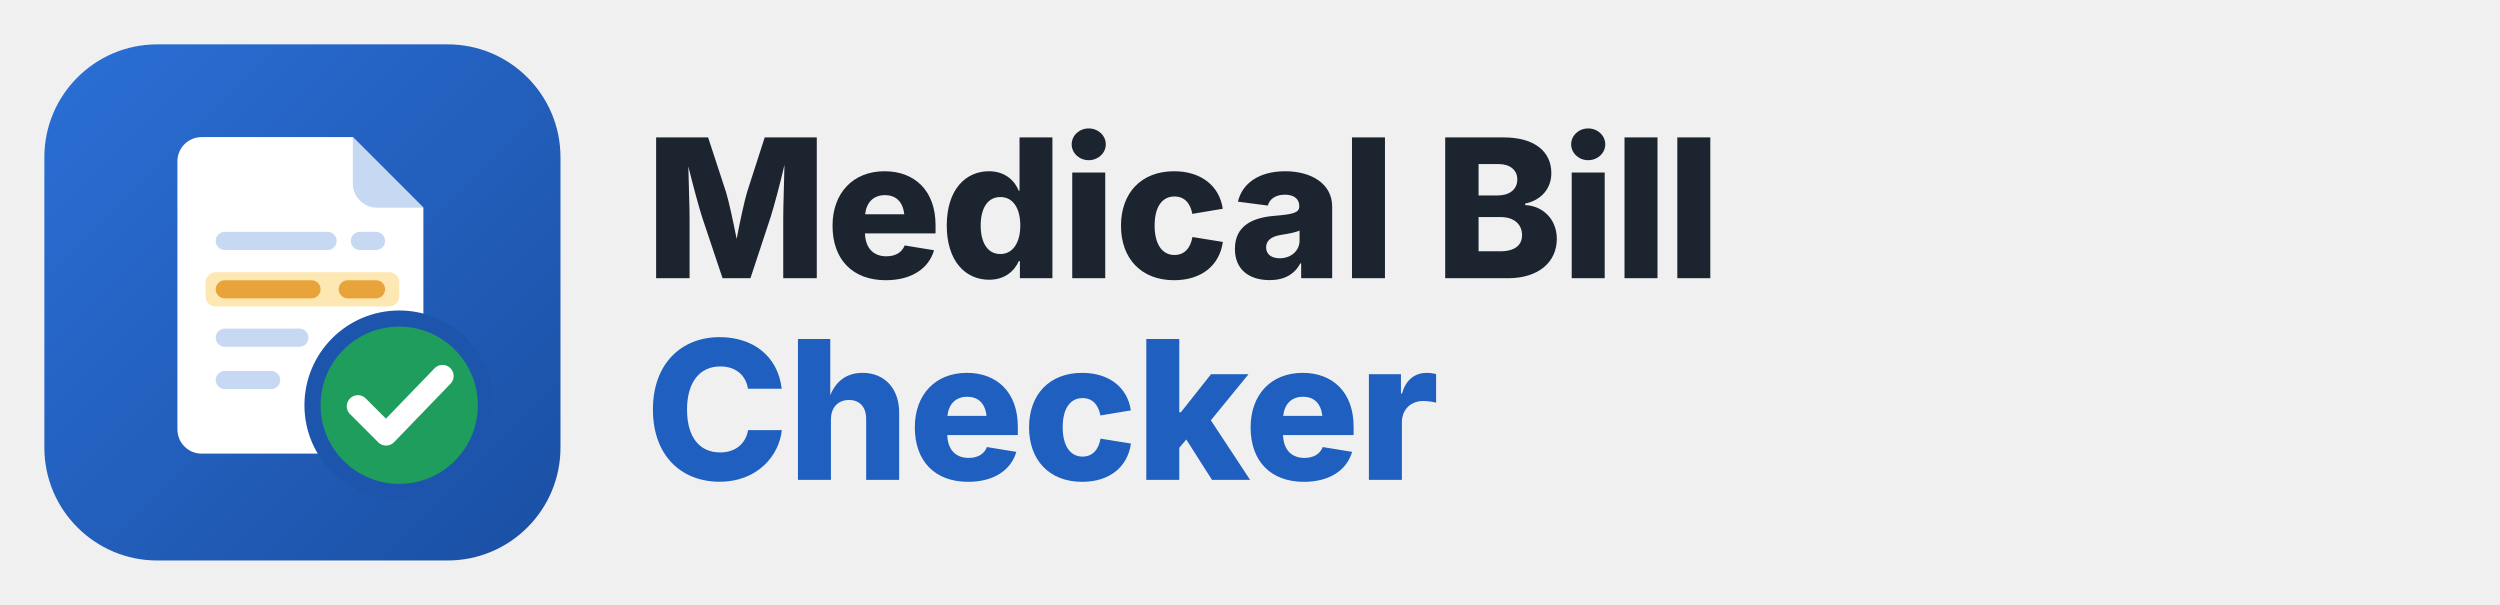
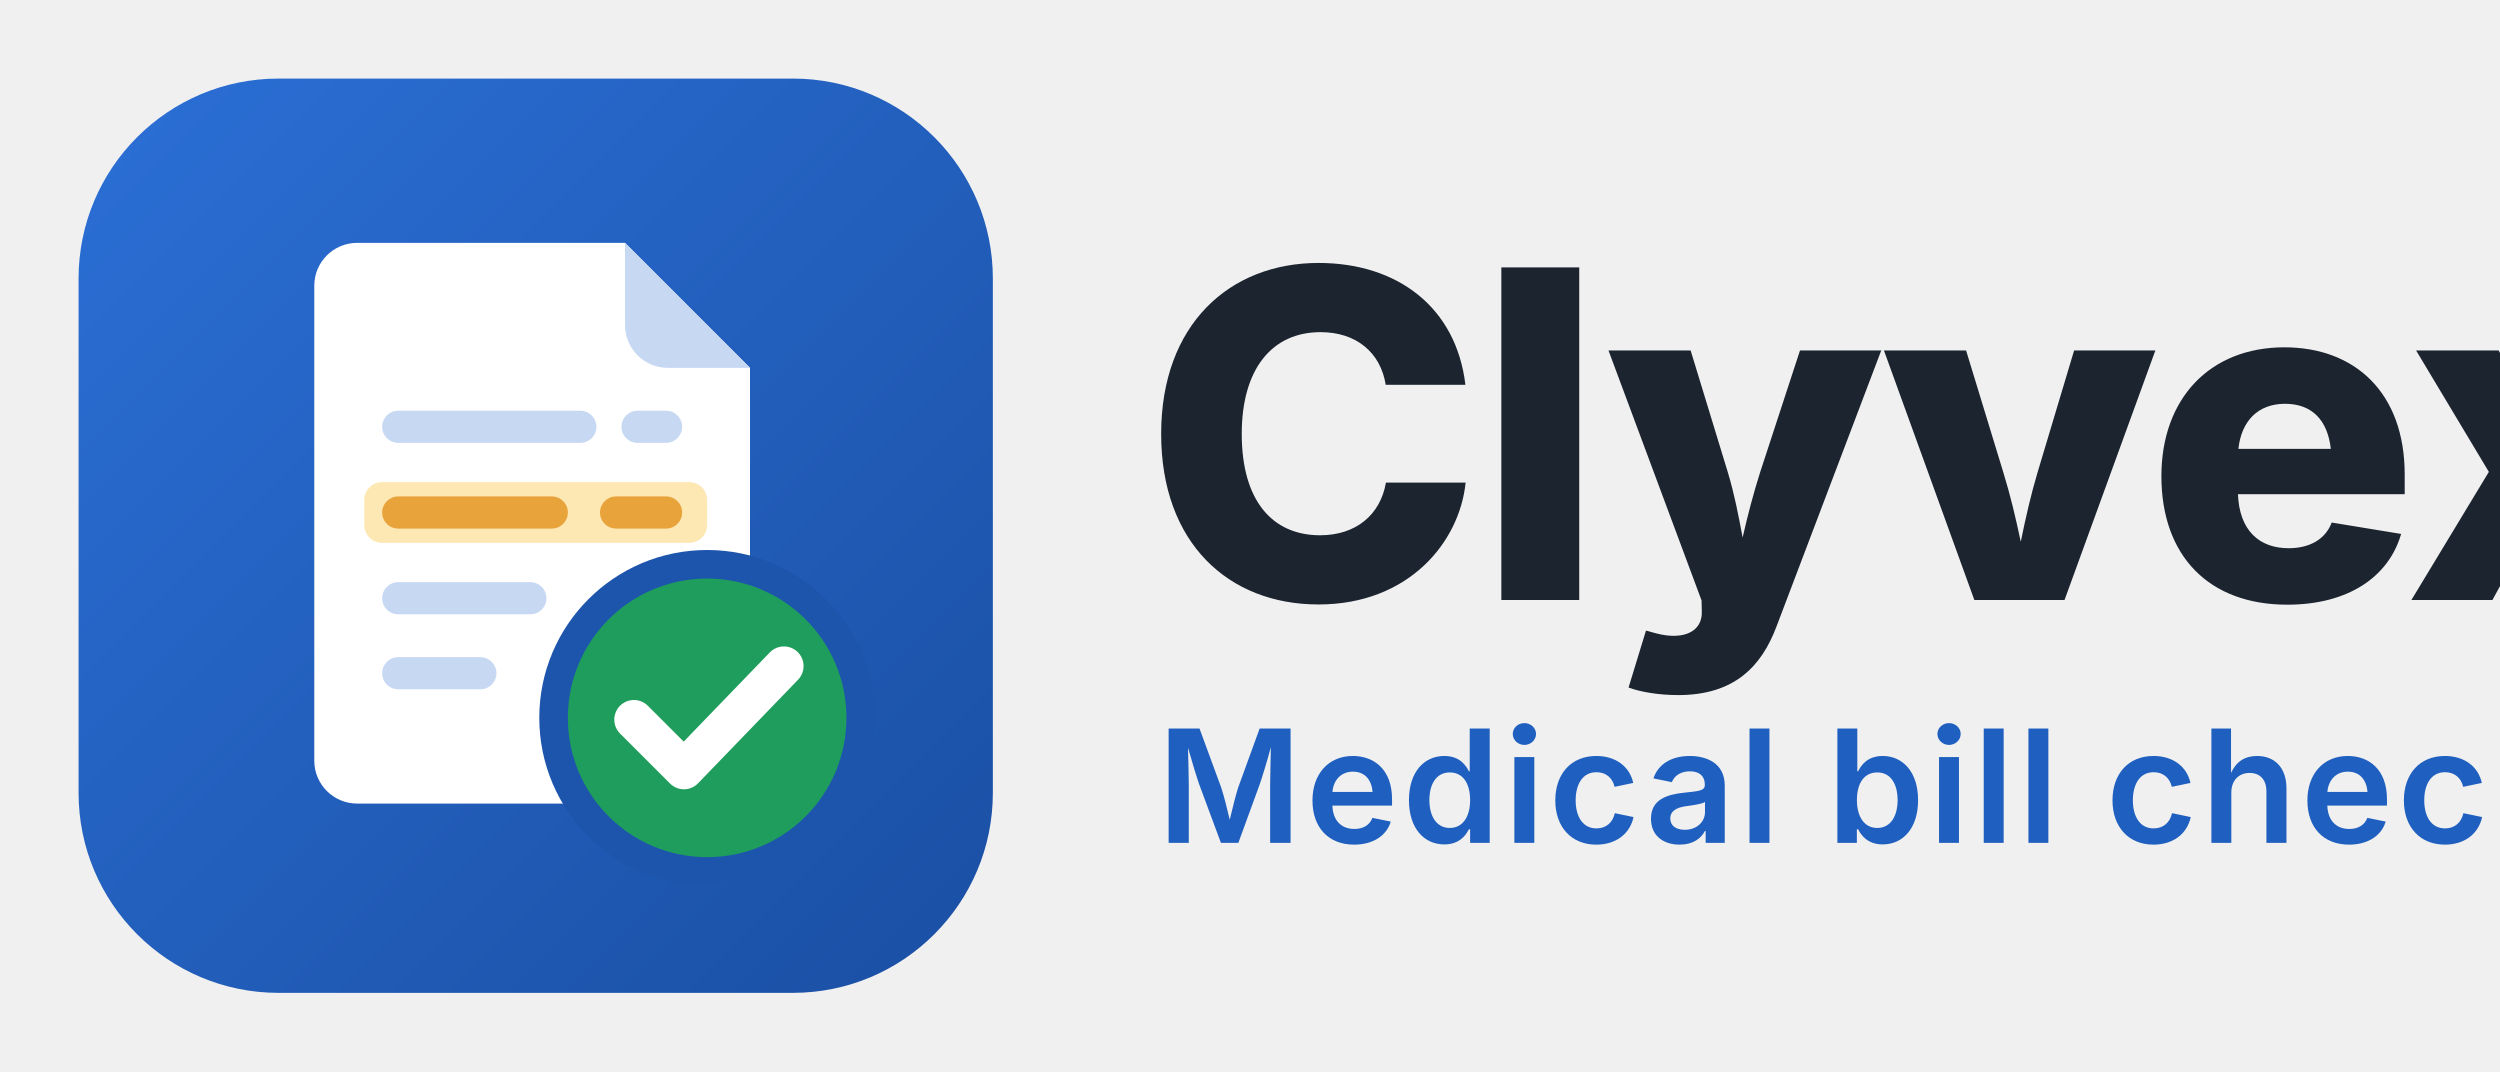
- <svg xmlns="http://www.w3.org/2000/svg" viewBox="0 0 1240 300" role="img" aria-label="Medical Bill Checker">
+ <svg xmlns="http://www.w3.org/2000/svg" viewBox="0 0 700 300" role="img" aria-label="Clyvexa, medical bill checker">
  <defs>
    <linearGradient id="bg" x1="0" y1="0" x2="1" y2="1">
      <stop offset="0" stop-color="#2b6fd6" />
      <stop offset="1" stop-color="#1a4fa3" />
    </linearGradient>
  </defs>
  <g transform="translate(22 22) scale(0.5)">
    <rect width="512" height="512" rx="112" fill="url(#bg)" />
    <g id="art">
      <path d="M156 92h150l70 70v220a24 24 0 0 1-24 24H156a24 24 0 0 1-24-24V116a24 24 0 0 1 24-24z" fill="#ffffff" />
      <path d="M306 92v46a24 24 0 0 0 24 24h46z" fill="#c7d8f3" />
      <rect x="170" y="186" width="120" height="18" rx="9" fill="#c7d8f3" />
      <rect x="304" y="186" width="34" height="18" rx="9" fill="#c7d8f3" />
      <rect x="160" y="226" width="192" height="34" rx="10" fill="#fde7b3" />
      <rect x="170" y="234" width="104" height="18" rx="9" fill="#e8a33a" />
      <rect x="292" y="234" width="46" height="18" rx="9" fill="#e8a33a" />
      <rect x="170" y="282" width="92" height="18" rx="9" fill="#c7d8f3" />
      <rect x="170" y="324" width="64" height="18" rx="9" fill="#c7d8f3" />
      <circle cx="352" cy="358" r="86" fill="#1f9d5c" stroke="#1d55ad" stroke-width="16" />
      <path d="M311 359l28 28 56-58" fill="none" stroke="#ffffff" stroke-width="22" stroke-linecap="round" stroke-linejoin="round" />
    </g>
  </g>
-   <text x="320" y="138" font-family="Inter, 'Segoe UI', Helvetica, Arial, sans-serif" font-size="96" font-weight="800" fill="#1c2430" letter-spacing="-1">Medical Bill</text>
-   <text x="320" y="238" font-family="Inter, 'Segoe UI', Helvetica, Arial, sans-serif" font-size="96" font-weight="800" fill="#1f5fbf" letter-spacing="-1">Checker</text>
+   <text x="320" y="168" font-family="Inter, 'Segoe UI', Helvetica, Arial, sans-serif" font-size="128" font-weight="800" fill="#1c2430" letter-spacing="-2">Clyvexa</text>
+   <text x="324" y="236" font-family="Inter, 'Segoe UI', Helvetica, Arial, sans-serif" font-size="44" font-weight="600" fill="#1f5fbf" letter-spacing="1">Medical bill checker</text>
</svg>
